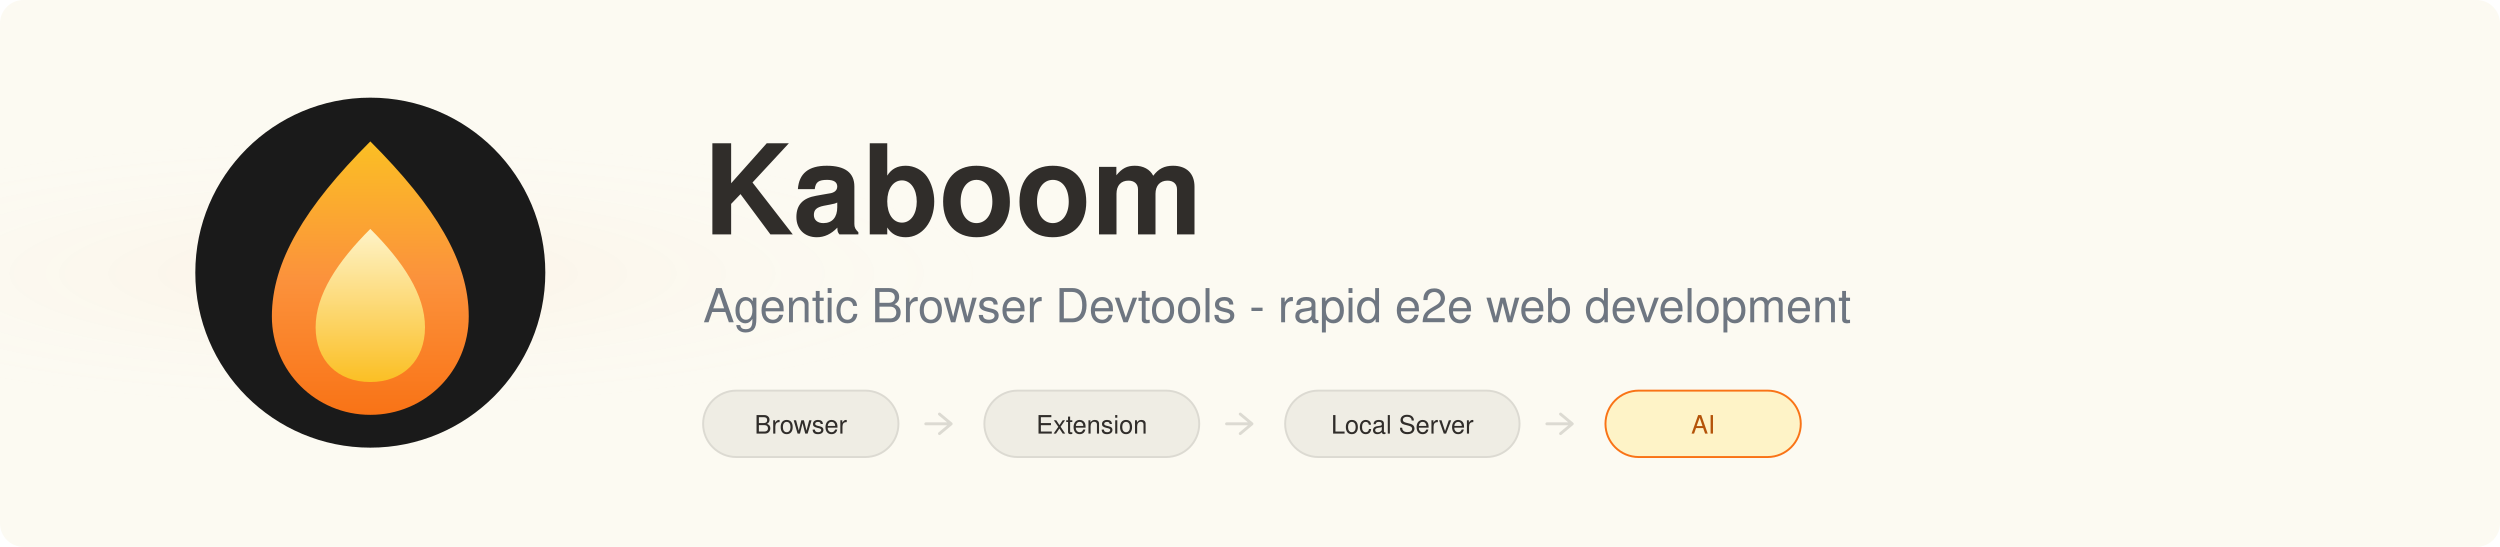
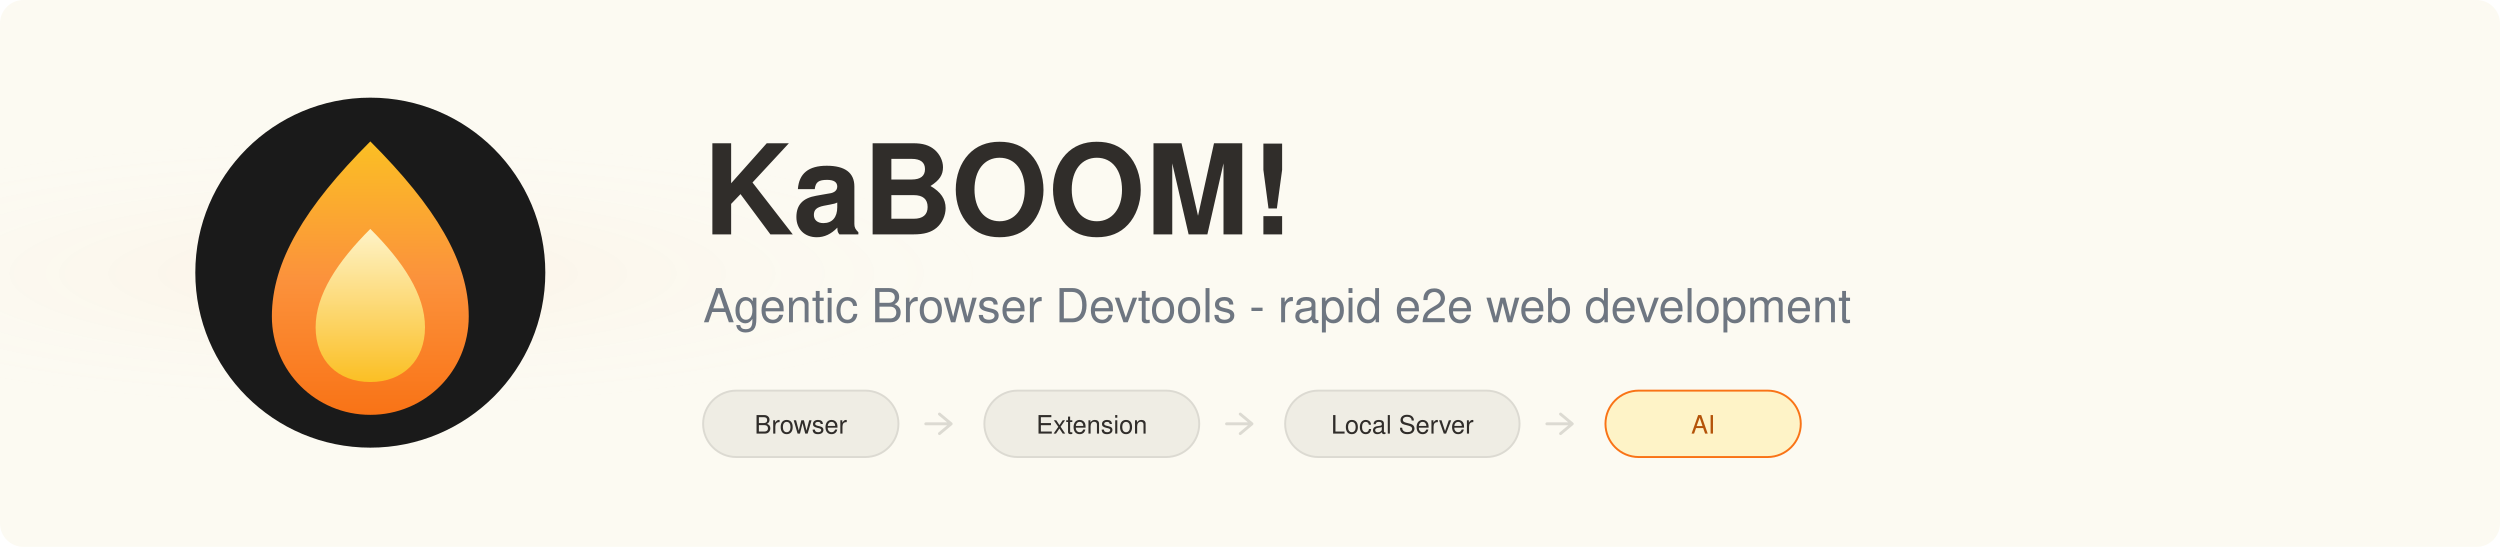
<svg xmlns="http://www.w3.org/2000/svg" width="1280" height="280" viewBox="0 0 1280 280" fill="none">
  <rect width="1280" height="280" rx="12" fill="#fcfaf2" />
  <defs>
    <radialGradient id="glow" cx="15%" cy="50%" r="25%">
      <stop offset="0%" style="stop-color:#f97316;stop-opacity:0.05" />
      <stop offset="100%" style="stop-color:#fcfaf2;stop-opacity:0" />
    </radialGradient>
    <linearGradient id="readme-flame" x1="0%" y1="100%" x2="0%" y2="0%">
      <stop offset="0%" style="stop-color:#f97316" />
      <stop offset="50%" style="stop-color:#fb923c" />
      <stop offset="100%" style="stop-color:#fbbf24" />
    </linearGradient>
    <linearGradient id="readme-inner-flame" x1="0%" y1="100%" x2="0%" y2="0%">
      <stop offset="0%" style="stop-color:#fbbf24" />
      <stop offset="100%" style="stop-color:#fef3c7" />
    </linearGradient>
  </defs>
  <rect width="1280" height="280" rx="12" fill="url(#glow)" />
  <g transform="translate(100, 50) scale(1.4)">
    <circle cx="64" cy="64" r="64" fill="#1a1a1a" />
    <path d="M64 16 C40 40, 28 60, 28 80 C28 100, 44 116, 64 116 C84 116, 100 100, 100 80 C100 60, 88 40, 64 16 Z" fill="url(#readme-flame)" />
    <path d="M64 48 C52 60, 44 72, 44 84 C44 96, 52 104, 64 104 C76 104, 84 96, 84 84 C84 72, 76 60, 64 48 Z" fill="url(#readme-inner-flame)" />
  </g>
-   <text x="360" y="120" font-family="-apple-system, BlinkMacSystemFont, 'Segoe UI', Helvetica, Arial, sans-serif" font-size="64" font-weight="600" fill="#302d2a">Kaboom</text>
+   <text x="360" y="120" font-family="-apple-system, BlinkMacSystemFont, 'Segoe UI', Helvetica, Arial, sans-serif" font-size="64" font-weight="600" fill="#302d2a">KaBOOM!</text>
  <text x="360" y="165" font-family="-apple-system, BlinkMacSystemFont, 'Segoe UI', Helvetica, Arial, sans-serif" font-size="24" font-weight="400" fill="#6e7681">Agentic Browser Devtools - rapid e2e web development</text>
  <g transform="translate(360, 200)">
    <rect x="0" y="0" width="100" height="34" rx="17" fill="#efede4" stroke="#dcdad2" stroke-width="1" />
    <text x="50" y="22" font-family="-apple-system, BlinkMacSystemFont, 'Segoe UI', Helvetica, Arial, sans-serif" font-size="13" fill="#302d2a" text-anchor="middle">Browser</text>
    <path d="M114 17 L126 17 M121 12 L127 17 L121 22" stroke="#dcdad2" stroke-width="1.5" fill="none" stroke-linecap="round" stroke-linejoin="round" />
    <rect x="144" y="0" width="110" height="34" rx="17" fill="#efede4" stroke="#dcdad2" stroke-width="1" />
    <text x="199" y="22" font-family="-apple-system, BlinkMacSystemFont, 'Segoe UI', Helvetica, Arial, sans-serif" font-size="13" fill="#302d2a" text-anchor="middle">Extension</text>
    <path d="M268 17 L280 17 M275 12 L281 17 L275 22" stroke="#dcdad2" stroke-width="1.5" fill="none" stroke-linecap="round" stroke-linejoin="round" />
    <rect x="298" y="0" width="120" height="34" rx="17" fill="#efede4" stroke="#dcdad2" stroke-width="1" />
    <text x="358" y="22" font-family="-apple-system, BlinkMacSystemFont, 'Segoe UI', Helvetica, Arial, sans-serif" font-size="13" fill="#302d2a" text-anchor="middle">Local Server</text>
    <path d="M432 17 L444 17 M439 12 L445 17 L439 22" stroke="#dcdad2" stroke-width="1.5" fill="none" stroke-linecap="round" stroke-linejoin="round" />
    <rect x="462" y="0" width="100" height="34" rx="17" fill="#fef3c7" stroke="#f97316" stroke-width="1" />
    <text x="512" y="22" font-family="-apple-system, BlinkMacSystemFont, 'Segoe UI', Helvetica, Arial, sans-serif" font-size="13" fill="#b45309" text-anchor="middle">AI</text>
  </g>
</svg>
